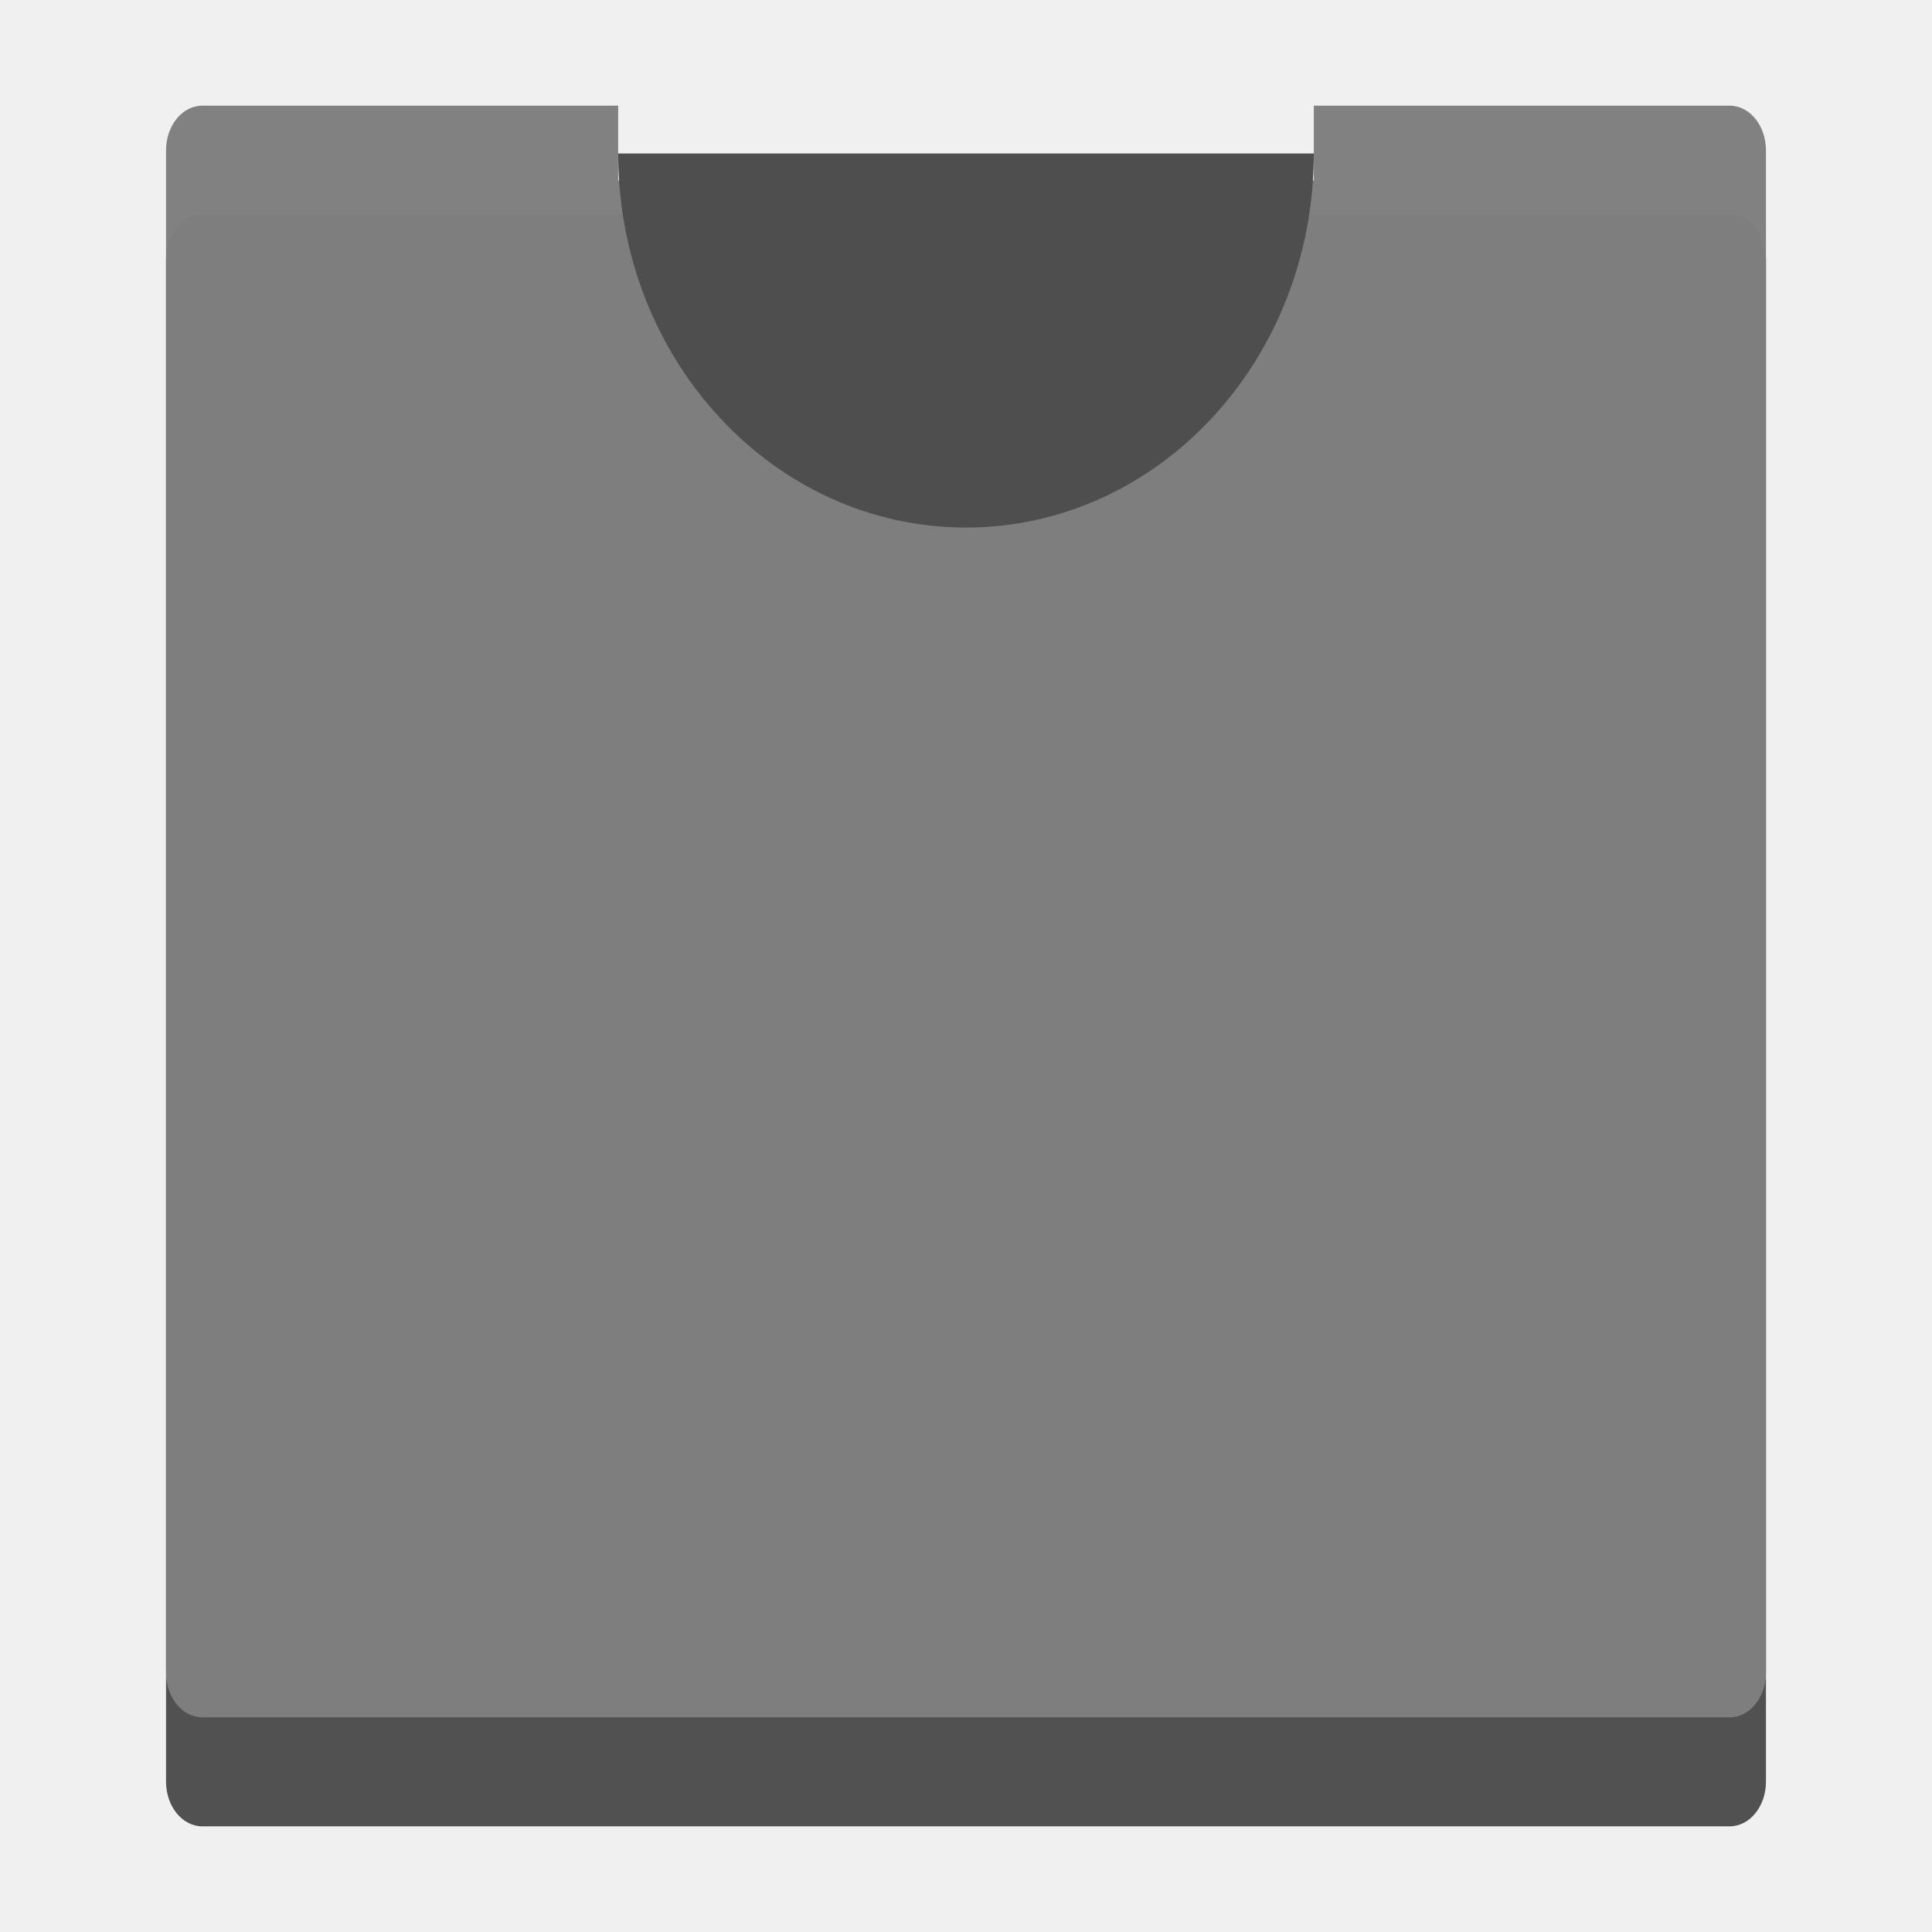
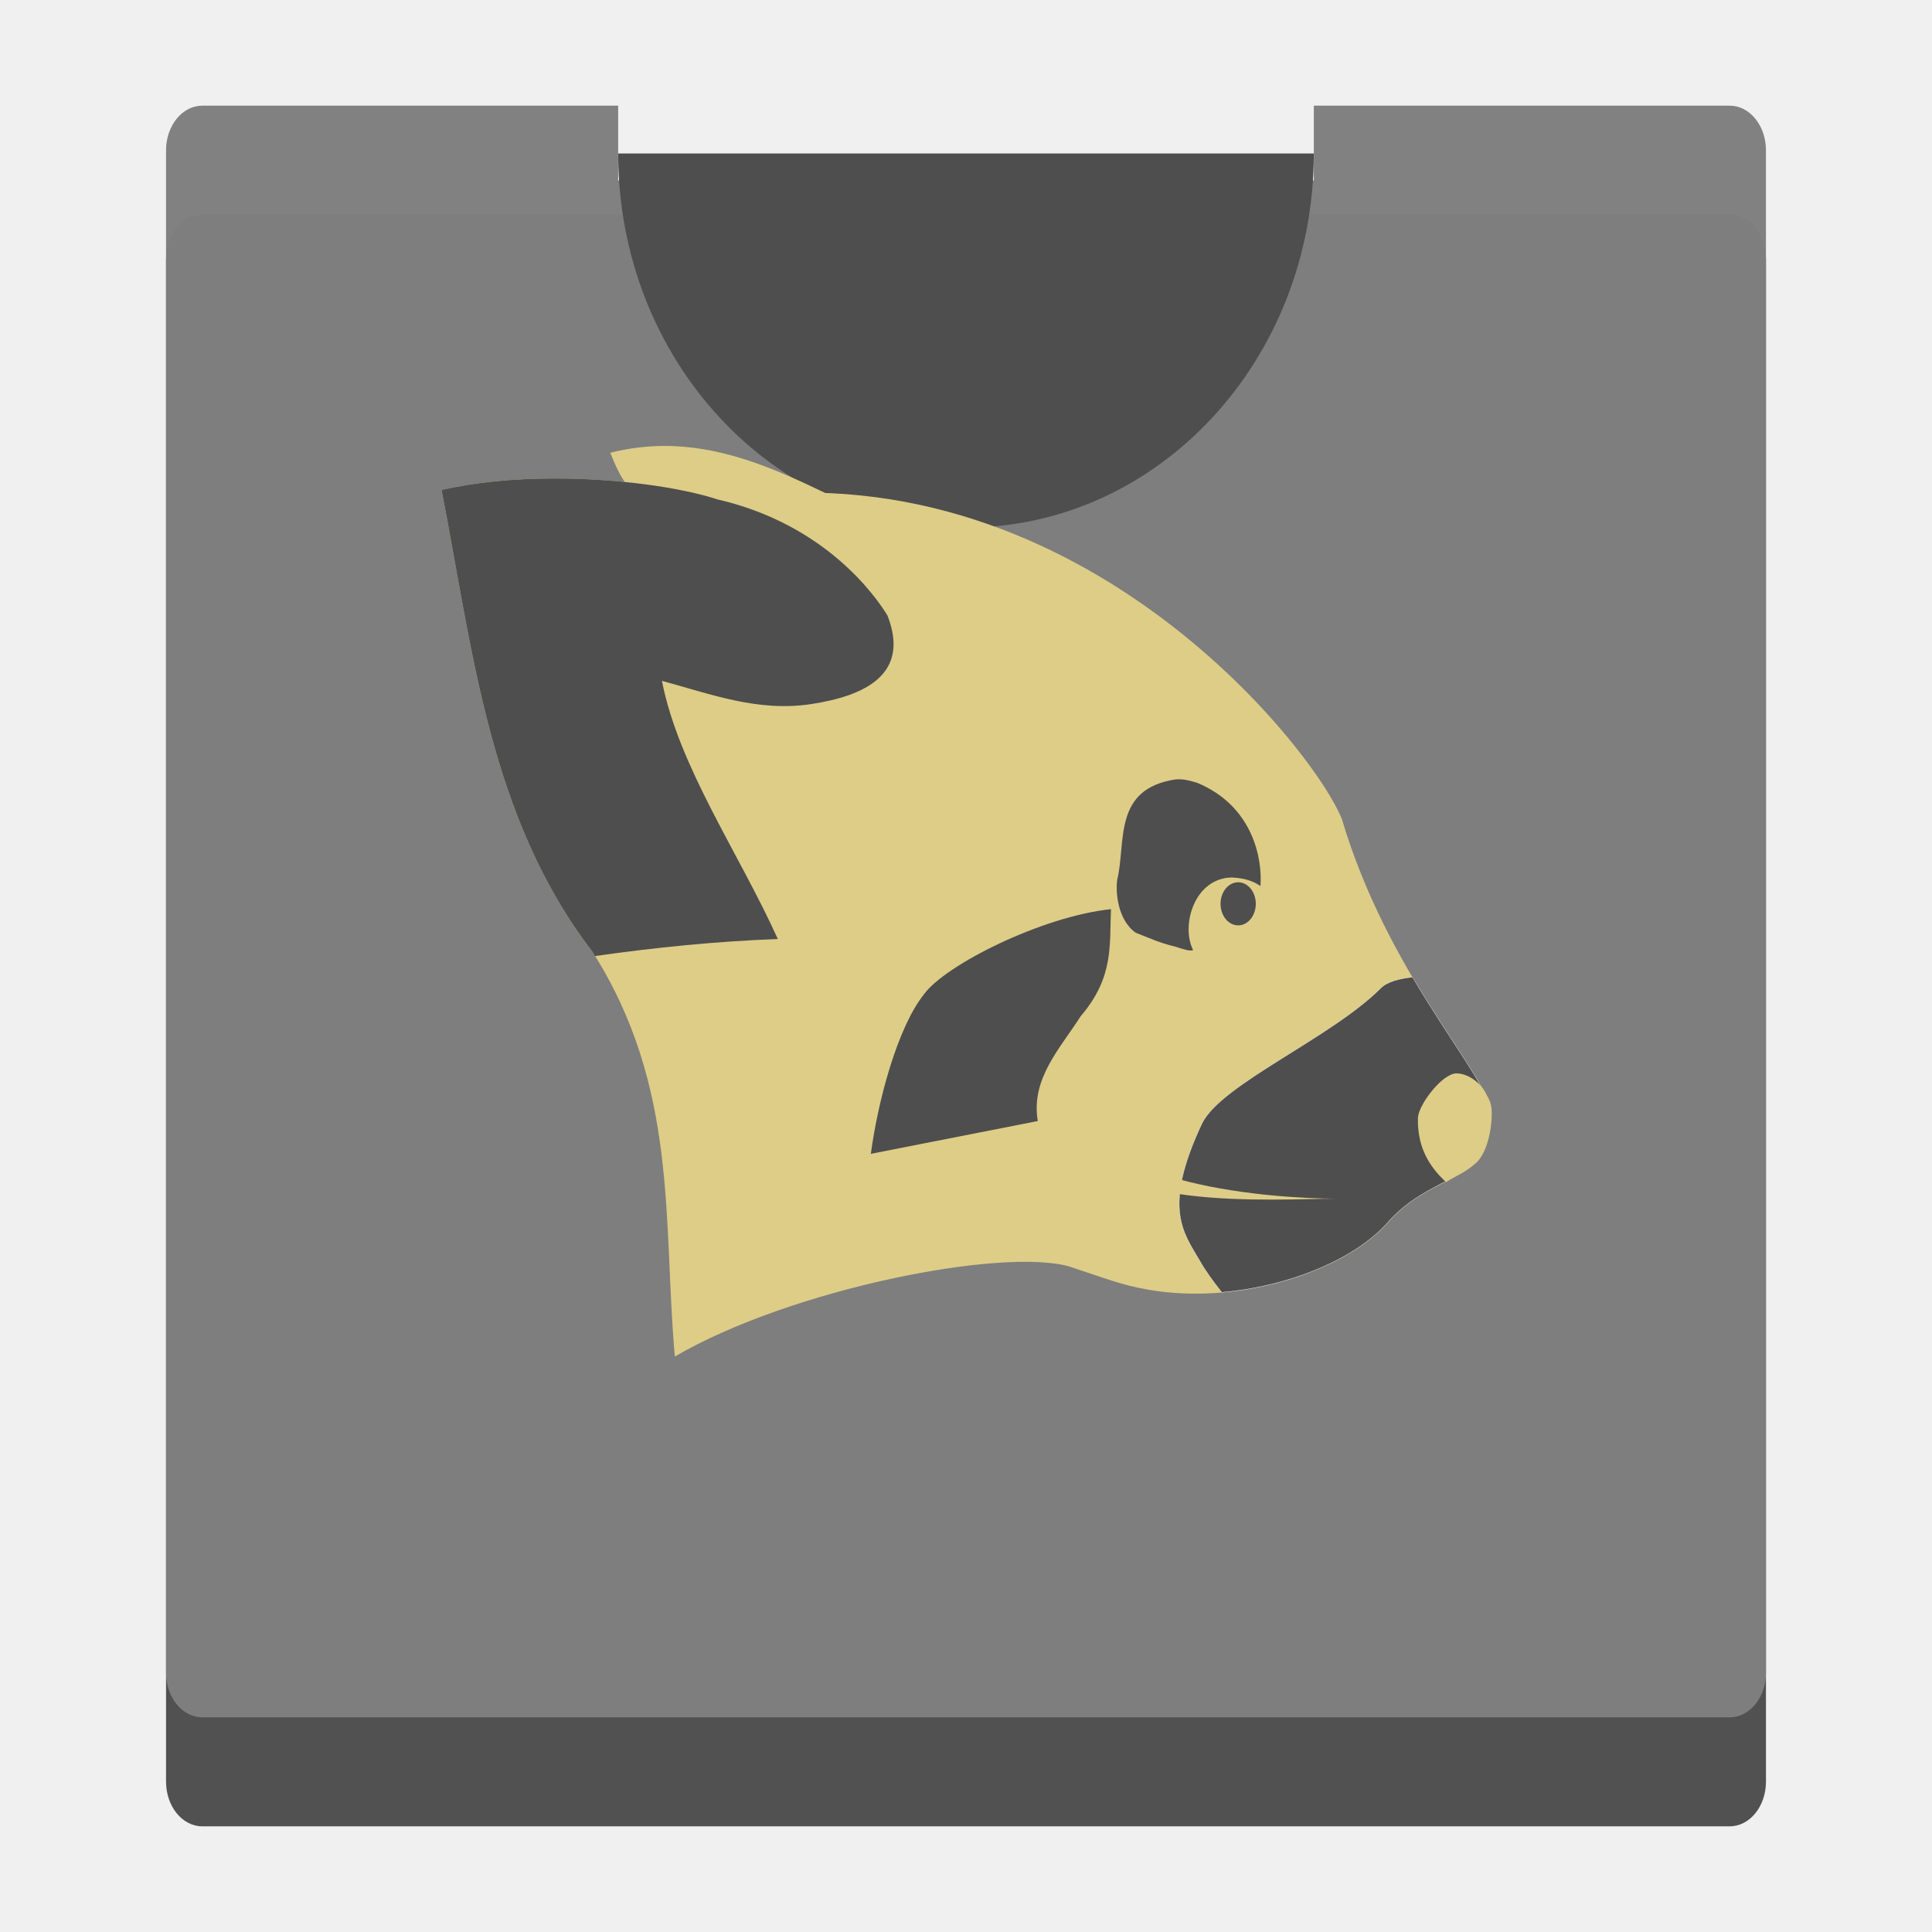
<svg xmlns="http://www.w3.org/2000/svg" width="64px" height="64px" id="svg3852" version="1.1">
  <defs id="defs3854">
    <clipPath clipPathUnits="userSpaceOnUse" id="clipPath4200">
      <path d="m 8.956,4.328 46.087,0 c 2.564,0 4.629,2.064 4.629,4.629 l 0,46.087 c 0,2.564 -2.064,4.629 -4.629,4.629 l -46.087,0 c -2.564,0 -4.629,-2.064 -4.629,-4.629 l 0,-46.087 c 0,-2.564 2.064,-4.629 4.629,-4.629 z" style="color:#000000;clip-rule:nonzero;display:inline;overflow:visible;visibility:visible;opacity:1;isolation:auto;mix-blend-mode:normal;color-interpolation:sRGB;color-interpolation-filters:linearRGB;solid-color:#000000;solid-opacity:1;fill:#ffffff;fill-opacity:1;fill-rule:nonzero;stroke:#000000;stroke-width:0.943;stroke-linecap:round;stroke-linejoin:round;stroke-miterlimit:4;stroke-dasharray:none;stroke-dashoffset:0;stroke-opacity:1;color-rendering:auto;image-rendering:auto;shape-rendering:auto;text-rendering:auto;enable-background:accumulate" id="path4202" />
    </clipPath>
  </defs>
  <g id="layer1">
    <path style="display:inline;opacity:0.98;fill:#4e4e4e;fill-opacity:1;stroke:none;stroke-width:2.156;stroke-linecap:round;stroke-linejoin:round;stroke-miterlimit:4;stroke-dasharray:none;stroke-opacity:1" d="M 6.705,7.11 H 57.295 c 0.667,0 1.205,0.661 1.205,1.483 V 59.017 c 0,0.822 -0.537,1.483 -1.205,1.483 H 6.705 c -0.667,0 -1.205,-0.661 -1.205,-1.483 V 8.593 c 0,-0.822 0.537,-1.483 1.205,-1.483 z" id="rect4704" />
  </g>
  <g id="layer2">
    <path style="opacity:0.98;fill:#7e7e7e;fill-opacity:1;stroke:none;stroke-width:2.156;stroke-linecap:round;stroke-linejoin:round;stroke-miterlimit:4;stroke-dasharray:none;stroke-opacity:1" d="m 6.704,3.5 c -0.667,0 -1.204,0.662 -1.204,1.484 V 55.408 c 0,0.822 0.537,1.481 1.204,1.481 H 57.296 c 0.667,0 1.204,-0.66 1.204,-1.481 V 4.984 c 0,-0.822 -0.537,-1.484 -1.204,-1.484 H 43.522 v 2.478 H 20.478 v -2.478 z" id="path4228" />
  </g>
  <g id="layer3">
    <path style="display:inline;opacity:1;fill:#4e4e4e;fill-opacity:1;stroke:none;stroke-width:2;stroke-linecap:round;stroke-linejoin:round;stroke-miterlimit:4;stroke-dasharray:none;stroke-opacity:1" d="M 32,17.476 A 11.522,12.391 0 0 1 20.478,5.085 H 43.522 A 11.522,12.391 0 0 1 32,17.476 Z" id="path4727" />
  </g>
-   <g id="layer4" style="display:none">
+   <g id="layer4" style="display:inline">
    <path style="fill:#decd87;fill-opacity:1;fill-rule:evenodd;stroke:none;stroke-width:0.846px;stroke-linecap:butt;stroke-linejoin:miter;stroke-opacity:1" d="m 22.011,16.794 c -1.138,-0.211 -1.471,-1 -1.795,-1.795 3.884,-0.982 6.911,1.469 10.224,2.774 z" id="path5352" />
    <path style="fill:#decd87;fill-opacity:1;fill-rule:evenodd;stroke:none;stroke-width:0.846px;stroke-linecap:butt;stroke-linejoin:miter;stroke-opacity:1" d="m 22.355,44.936 c 3.851,-2.241 10.81,-3.61 13.052,-2.986 1.3,0.427 1.72,0.61 2.612,0.769 3.033,0.539 6.499,-0.602 7.929,-2.197 0.968,-1.111 1.997,-1.265 2.889,-1.987 C 49.104,38.392 49.451,37.498 49.374,36.756 49.153,35.464 45.971,32.236 44.45,27.13 43.506,24.771 35.563,14.673 23.789,16.549 21.813,15.9 17.621,15.527 14.628,16.232 c 1.035,5.33 1.579,10.842 4.995,15.29 2.869,4.512 2.332,8.954 2.732,13.415 z" id="path5274" />
    <path style="fill:#4e4e4e;fill-opacity:1;fill-rule:evenodd;stroke:#ffffff;stroke-width:0.008;stroke-linecap:butt;stroke-linejoin:miter;stroke-miterlimit:4;stroke-dasharray:none;stroke-opacity:1" d="m 46.793,32.369 c -0.443,0.049 -0.853,0.156 -1.06,0.372 -1.664,1.657 -5.256,3.158 -5.912,4.468 -1.331,2.828 -0.61,3.632 -0.076,4.558 0.184,0.329 0.459,0.702 0.728,1.043 2.271,-0.195 4.423,-1.116 5.474,-2.288 0.968,-1.111 1.997,-1.265 2.888,-1.987 0.268,-0.143 0.615,-1.037 0.538,-1.779 -0.132,-0.771 -1.322,-2.248 -2.581,-4.387 z" id="path4222" />
    <path style="fill:#decd87;fill-opacity:1;fill-rule:evenodd;stroke:#decd87;stroke-width:0.118;stroke-linecap:butt;stroke-linejoin:miter;stroke-miterlimit:4;stroke-dasharray:none;stroke-opacity:1" d="m 47.908,39.084 c -0.531,-0.502 -0.904,-1.125 -0.878,-2.06 0.038,-0.436 0.796,-1.413 1.229,-1.408 0.415,0.015 0.774,0.368 0.878,0.571 0.094,0.186 0.176,0.284 0.21,0.514 0.041,0.292 -0.023,1.269 -0.45,1.742 -0.388,0.356 -0.645,0.43 -0.989,0.641 z" id="path5276" />
    <path style="fill:#4e4e4e;fill-opacity:1;fill-rule:evenodd;stroke:none;stroke-width:0.846px;stroke-linecap:butt;stroke-linejoin:miter;stroke-opacity:1" d="m 39.058,25.815 c 0.23,0.002 0.412,0.062 0.598,0.116 1.866,0.773 2.167,2.542 2.098,3.421 -0.225,-0.161 -0.529,-0.266 -0.953,-0.284 -1.255,0.026 -1.687,1.618 -1.276,2.406 -0.114,0.047 -0.361,-0.041 -0.591,-0.115 -0.545,-0.128 -0.9,-0.304 -1.317,-0.464 -0.614,-0.439 -0.665,-1.398 -0.606,-1.76 0.298,-1.24 -0.158,-3.011 1.946,-3.318 0.035,-0.002 0.069,-0.003 0.102,-0.002 z" id="path5330" />
    <ellipse style="opacity:1;fill:#4e4e4e;fill-opacity:1;stroke:none;stroke-width:1.693;stroke-linecap:round;stroke-linejoin:round;stroke-miterlimit:4;stroke-dasharray:none;stroke-opacity:1" id="path5350" cx="41.016" cy="29.94" rx="0.584" ry="0.714" />
    <path transform="matrix(0.8464,0,0,0.8464,4.132823,1.262232)" style="fill:#decd87;fill-opacity:1;fill-rule:evenodd;stroke:none;stroke-width:1px;stroke-linecap:butt;stroke-linejoin:miter;stroke-opacity:1" d="m 36.454,42.786 c 0,0 -0.331,0.408 -0.331,0.408 0.575,0.466 1.441,1.007 2.614,1.429 0.877,0.316 1.819,0.529 2.828,0.66 2.192,0.284 4.79,0.138 5.808,0.138 -1.089,0 -3.559,-0.119 -5.711,-0.654 -0.96,-0.239 -1.82,-0.544 -2.6,-0.921 -1.044,-0.505 -1.76,-1.048 -2.277,-1.467 0,0 -0.331,0.408 -0.331,0.408 z" id="path5379" />
    <path style="fill:#4e4e4e;fill-opacity:1;fill-rule:evenodd;stroke:none;stroke-width:0.846px;stroke-linecap:butt;stroke-linejoin:miter;stroke-opacity:1" d="m 18.32,15.851 c -1.28,0.004 -2.57,0.117 -3.692,0.381 1.035,5.33 1.579,10.842 4.994,15.29 0.031,0.05 0.057,0.099 0.088,0.148 1.979,-0.28 3.989,-0.488 6.057,-0.563 -1.289,-2.851 -3.28,-5.701 -3.84,-8.552 1.61,0.433 3.178,1.041 4.957,0.767 1.763,-0.272 3.275,-0.981 2.515,-2.932 -0.397,-0.65 -2.057,-3.013 -5.604,-3.84 h -0.002 c -0.002,2.43e-4 -0.003,-2.43e-4 -0.005,0 -1.235,-0.406 -3.337,-0.705 -5.47,-0.699 z" id="path4154" />
    <path style="fill:#4e4e4e;fill-opacity:1;fill-rule:evenodd;stroke:none;stroke-width:0.846px;stroke-linecap:butt;stroke-linejoin:miter;stroke-opacity:1" d="m 36.804,30.117 c -0.058,1.158 0.114,2.239 -1.001,3.541 -0.695,1.086 -1.661,2.082 -1.425,3.478 l -5.53,1.086 c 0.239,-1.787 0.889,-4.19 1.759,-5.285 0.701,-0.967 3.893,-2.578 6.196,-2.82 z" id="path4256" />
  </g>
</svg>
